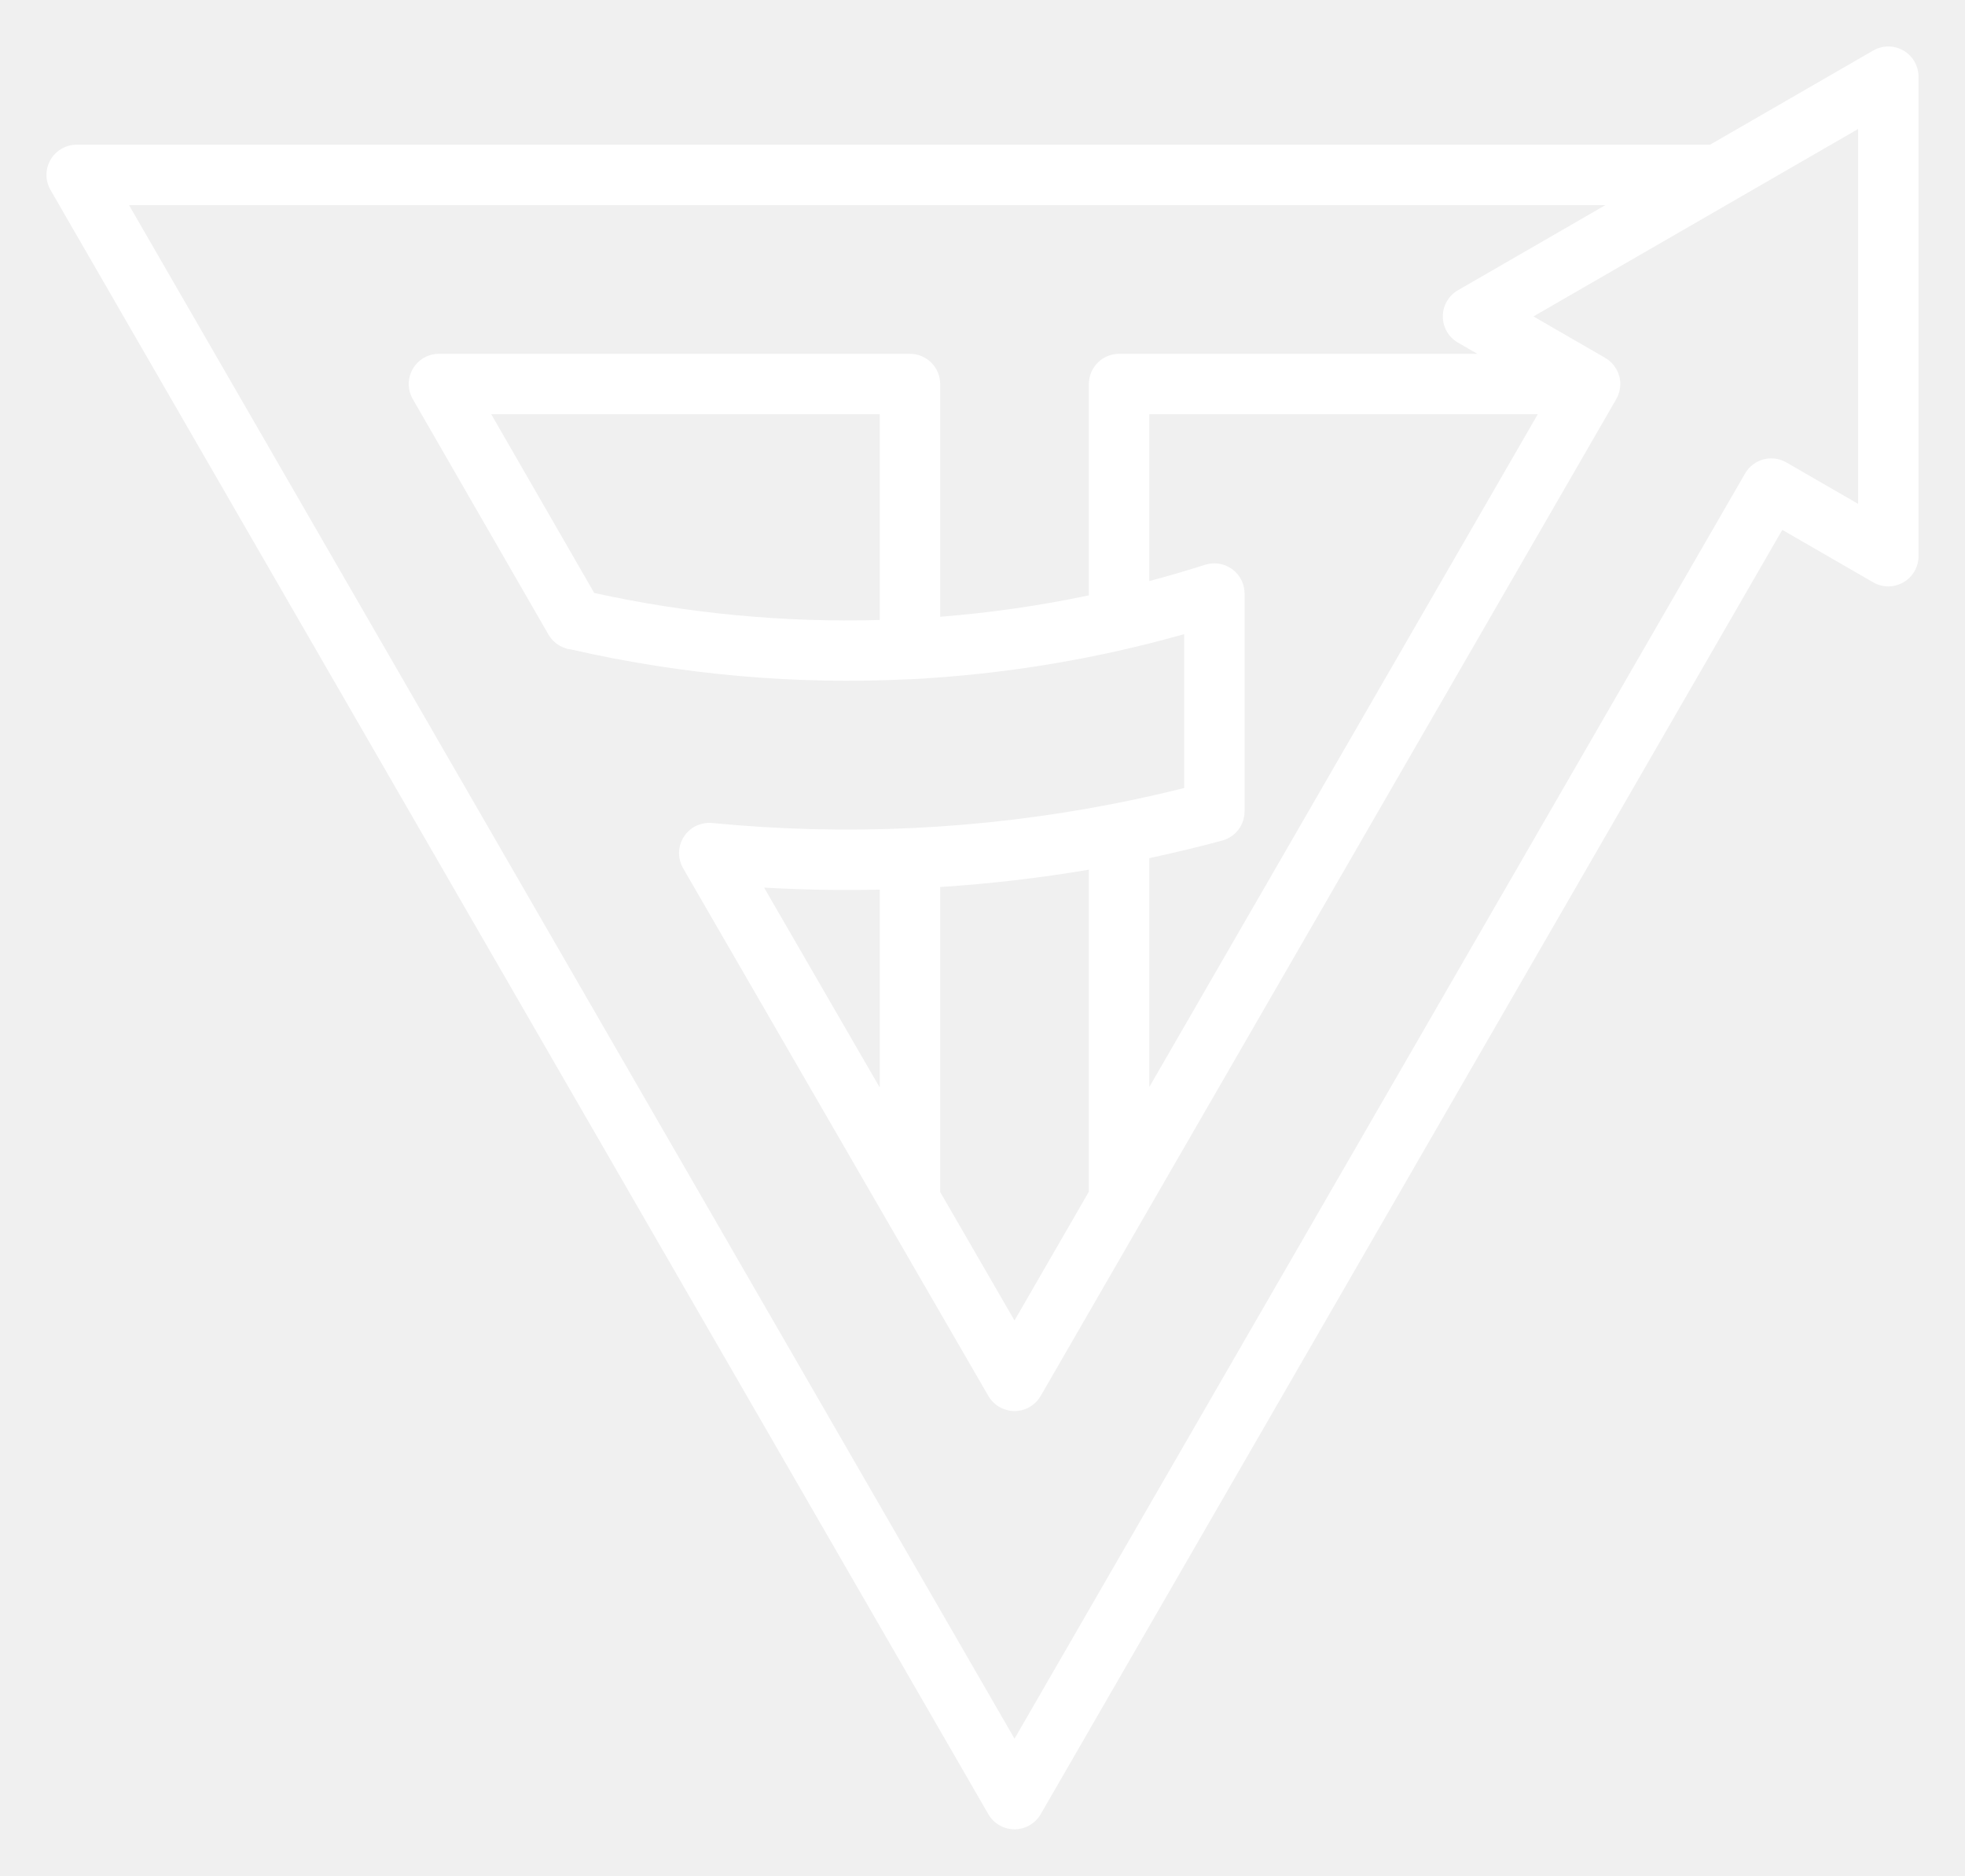
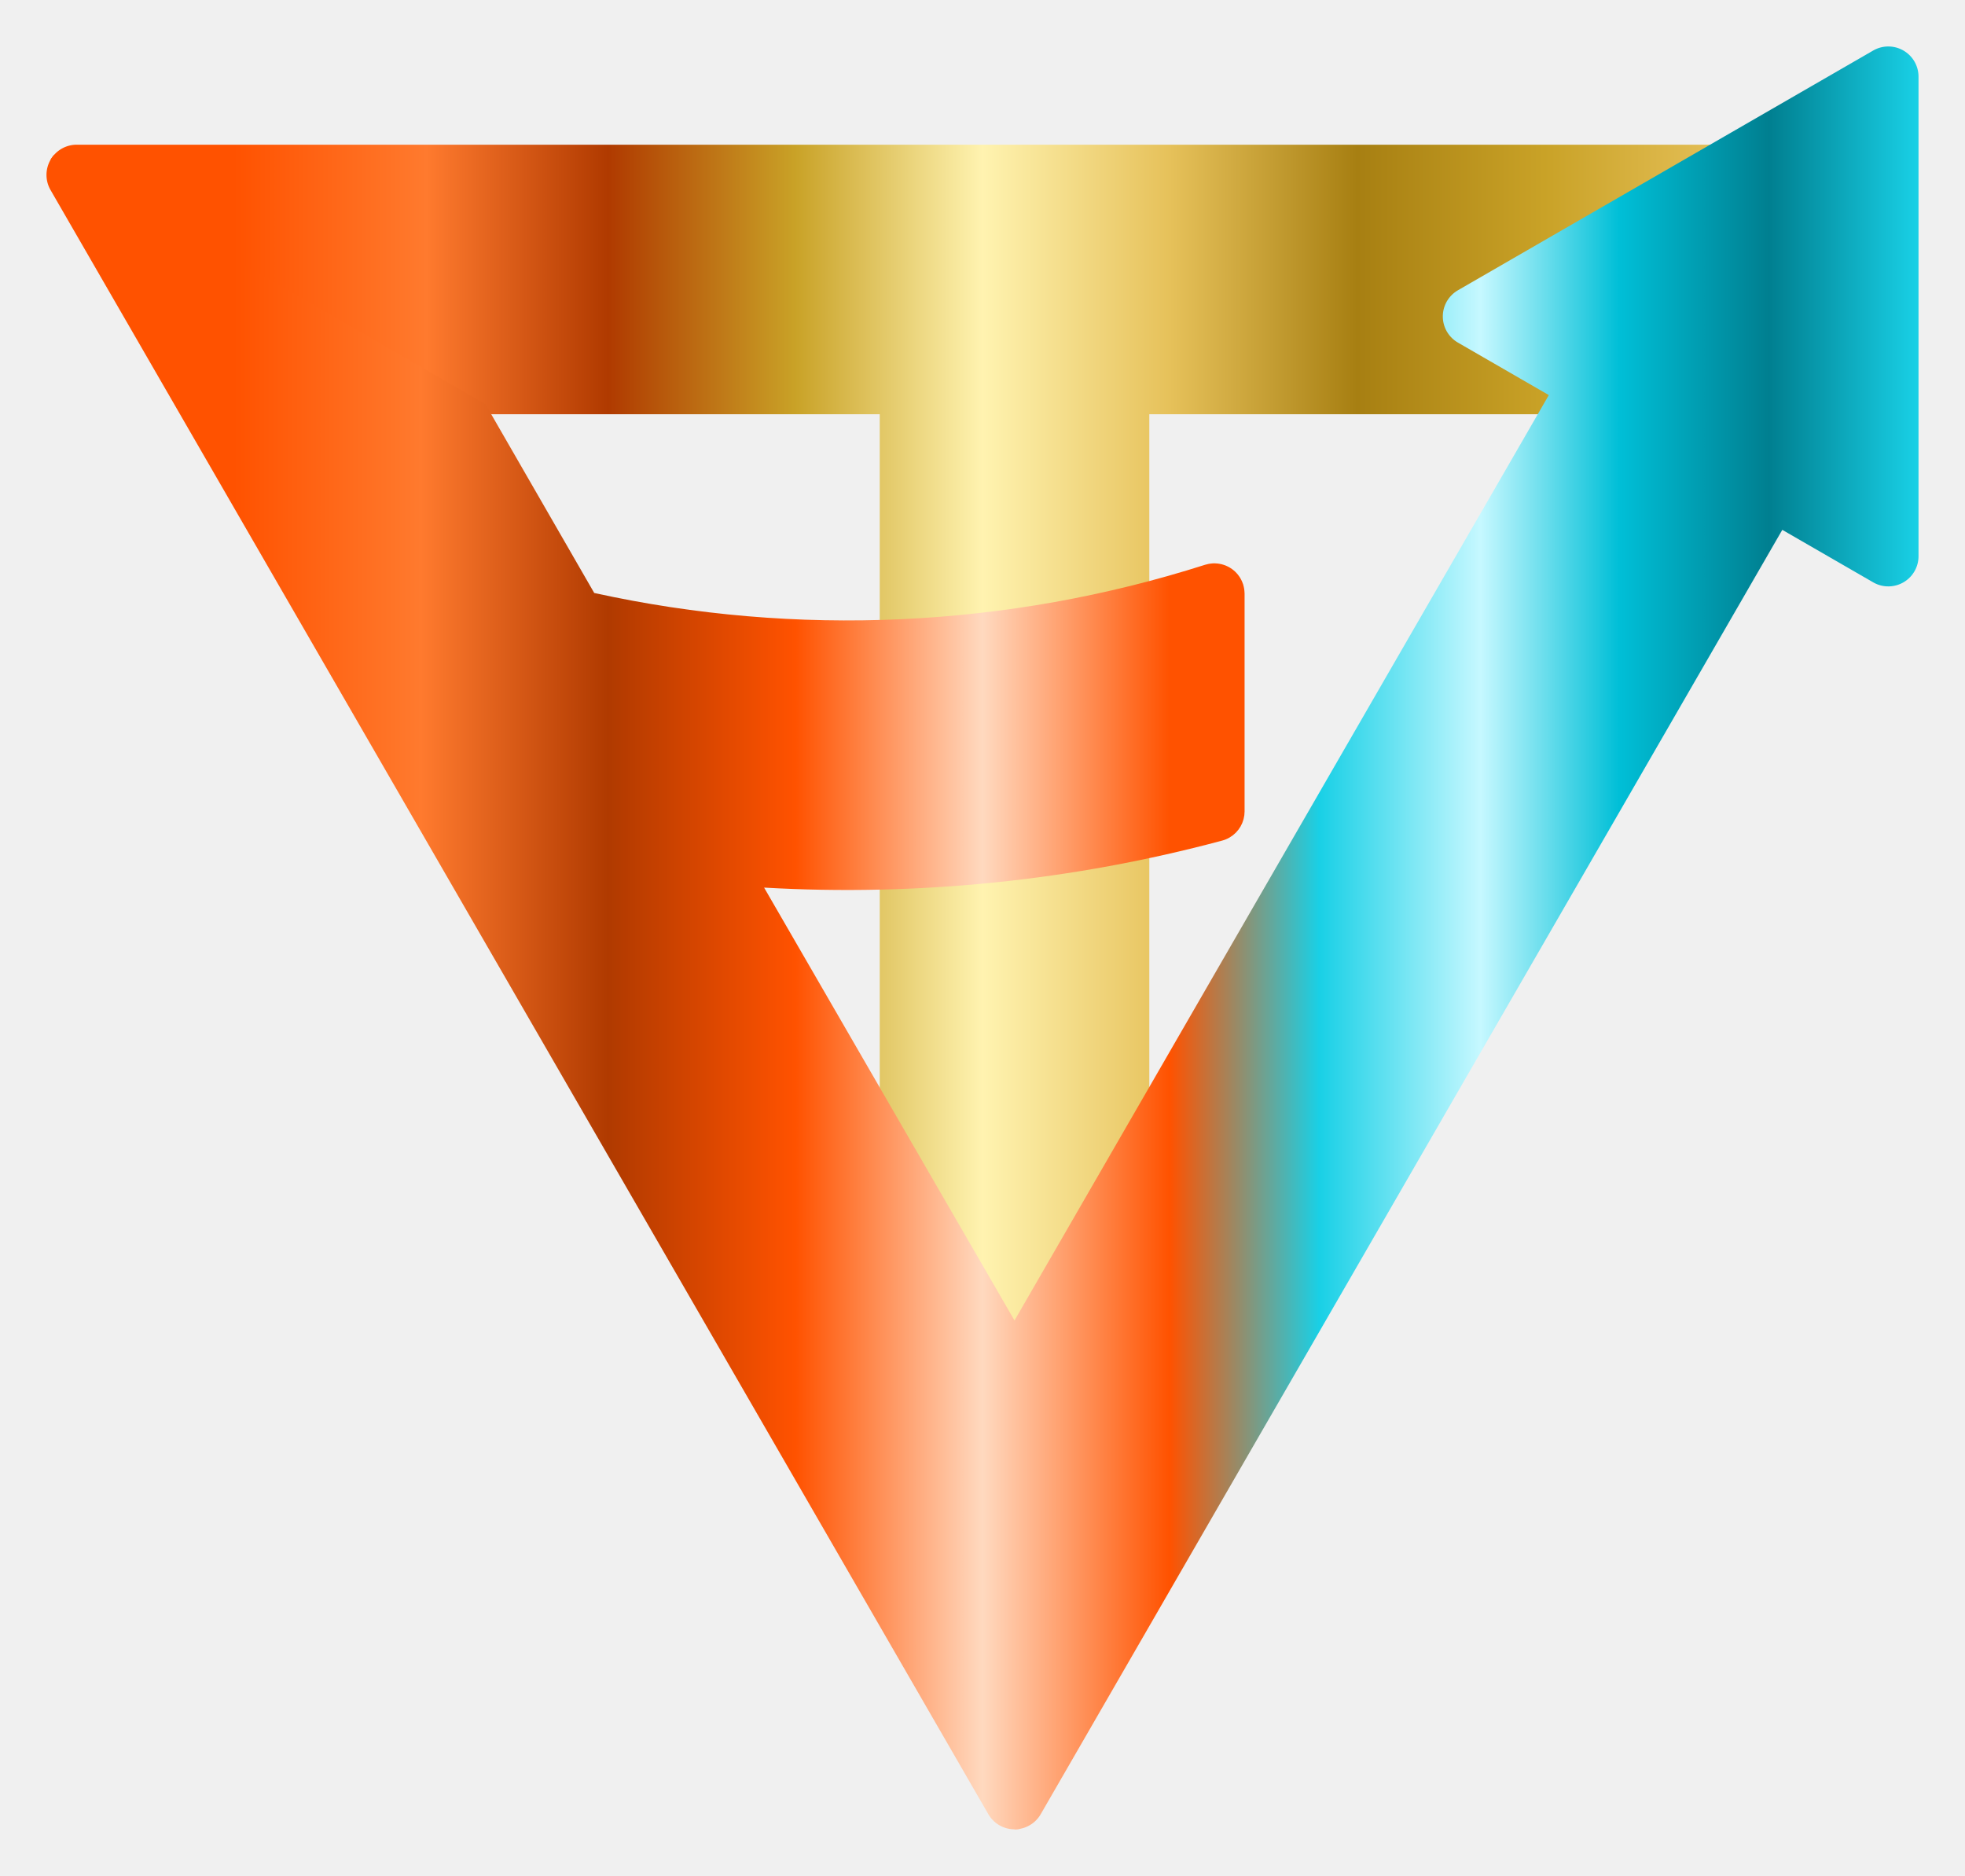
- <svg xmlns="http://www.w3.org/2000/svg" viewBox="42.43 170.73 845.58 807.27" width="845.58" height="807.27">
-   <g id="emblem">
-     <path fill="#ffffff" d="M 855.463 190.738 A 13.001 13.001 0 0 0 848.51 192.473 L 778.316 233 L 75.43 233 A 13.001 13.001 0 0 0 64.172 252.5 L 467.742 951.5 A 13.001 13.001 0 0 0 490.258 951.5 L 809.389 398.76 L 848.51 421.348 A 13.001 13.001 0 0 0 868.01 410.09 L 868.01 203.73 A 13.001 13.001 0 0 0 857.268 190.928 A 13.001 13.001 0 0 0 855.463 190.738 z M 842.01 226.246 L 842.01 387.572 L 811.131 369.742 A 13.001 13.001 0 0 0 793.371 374.5 L 479 919.002 L 97.945 259 L 733.283 259 L 669.801 295.652 A 13.001 13.001 0 0 0 669.799 318.168 L 678.168 323 L 524 323 A 13 13 0 0 0 522.303 323.111 A 13 13 0 0 0 511 336 L 511 426.965 C 489.85 431.398 468.473 434.466 447 436.166 L 447 336 A 13 13 0 0 0 434 323 L 231.32 323 A 13.001 13.001 0 0 0 220.057 342.49 L 278.457 443.84 A 13 13 0 0 0 279.002 444.658 A 13 13 0 0 0 279.383 445.229 A 13 13 0 0 0 280.521 446.533 A 13 13 0 0 0 280.996 446.951 A 13 13 0 0 0 281.848 447.689 A 13 13 0 0 0 282.422 448.072 A 13 13 0 0 0 283.316 448.654 A 13 13 0 0 0 284.006 448.994 A 13 13 0 0 0 284.893 449.408 A 13 13 0 0 0 285.654 449.668 A 13 13 0 0 0 286.572 449.949 A 13 13 0 0 0 286.789 450.016 C 286.979 450.06 287.175 450.064 287.365 450.107 A 13 13 0 0 0 288.297 450.256 C 336.203 461.201 385.159 465.49 433.809 463.039 A 13 13 0 0 0 434 463.051 A 13 13 0 0 0 434.283 463.047 C 473.989 461.011 513.479 454.533 552 443.643 L 552 509.871 C 541.948 512.388 531.841 514.64 521.689 516.627 C 521.568 516.651 521.446 516.674 521.324 516.697 C 464.618 527.761 406.531 530.551 348.885 524.912 A 13 13 0 0 0 348.215 524.891 A 13 13 0 0 0 347.41 524.865 A 13 13 0 0 0 346.535 524.922 A 13 13 0 0 0 345.705 525.004 A 13 13 0 0 0 344.85 525.176 A 13 13 0 0 0 344.059 525.361 A 13 13 0 0 0 343.223 525.645 A 13 13 0 0 0 342.445 525.939 A 13 13 0 0 0 341.672 526.32 A 13 13 0 0 0 341.111 526.598 A 13 13 0 0 0 340.943 526.711 A 13 13 0 0 0 340.217 527.195 A 13 13 0 0 0 339.539 527.682 A 13 13 0 0 0 338.889 528.254 A 13 13 0 0 0 338.283 528.822 A 13 13 0 0 0 337.711 529.477 A 13 13 0 0 0 337.186 530.119 A 13 13 0 0 0 336.697 530.85 A 13 13 0 0 0 336.271 531.535 A 13 13 0 0 0 335.873 532.342 A 13 13 0 0 0 335.539 533.078 A 13 13 0 0 0 335.256 533.92 A 13 13 0 0 0 335.021 534.693 A 13 13 0 0 0 334.848 535.568 A 13 13 0 0 0 334.717 536.365 A 13 13 0 0 0 334.682 536.584 A 13 13 0 0 0 334.656 537.312 A 13 13 0 0 0 334.633 538.025 A 13 13 0 0 0 334.695 538.982 A 13 13 0 0 0 334.76 539.697 A 13 13 0 0 0 334.955 540.672 A 13 13 0 0 0 335.102 541.326 A 13 13 0 0 0 335.428 542.285 A 13 13 0 0 0 335.652 542.912 A 13 13 0 0 0 336.096 543.811 A 13 13 0 0 0 336.367 544.359 L 467.746 771.508 A 13 13 0 0 0 468.688 772.914 A 13 13 0 0 0 470.746 775.014 A 13 13 0 0 0 471.09 775.316 A 13 13 0 0 0 471.094 775.318 A 13 13 0 0 0 472.5 776.258 A 13 13 0 0 0 474.805 777.273 A 13 13 0 0 0 477.303 777.889 A 13 13 0 0 0 479.01 778 A 13 13 0 0 0 480.697 777.889 A 13 13 0 0 0 485.5 776.258 A 13 13 0 0 0 485.508 776.254 A 13 13 0 0 0 486.096 775.859 A 13 13 0 0 0 486.924 775.305 A 13 13 0 0 0 487.627 774.688 A 13 13 0 0 0 488.205 774.176 A 13 13 0 0 0 488.766 773.537 A 13 13 0 0 0 489.338 772.875 A 13 13 0 0 0 489.762 772.242 A 13 13 0 0 0 490.258 771.5 L 535.125 693.785 L 535.131 693.777 A 13 13 0 0 0 535.389 693.328 L 737.938 342.5 A 13.001 13.001 0 0 0 738.359 341.646 A 13 13 0 0 0 738.67 341.012 A 13.001 13.001 0 0 0 739.012 340.025 A 13 13 0 0 0 739.229 339.391 A 13.001 13.001 0 0 0 739.461 338.234 A 13 13 0 0 0 739.564 337.713 A 13.001 13.001 0 0 0 739.625 336.822 A 13 13 0 0 0 739.68 336 A 13 13 0 0 0 739.236 332.637 A 13.001 13.001 0 0 0 739.236 332.635 A 13 13 0 0 0 738.936 331.75 A 13.001 13.001 0 0 0 738.68 331.006 A 13 13 0 0 0 738.379 330.395 A 13.001 13.001 0 0 0 737.922 329.477 A 13 13 0 0 0 737.42 328.727 A 13.001 13.001 0 0 0 736.977 328.068 A 13 13 0 0 0 736.291 327.287 A 13.001 13.001 0 0 0 735.85 326.791 A 13 13 0 0 0 735.068 326.105 A 13.001 13.001 0 0 0 734.564 325.668 A 13 13 0 0 0 733.762 325.131 A 13.001 13.001 0 0 0 733.18 324.742 L 733.086 324.688 A 13 13 0 0 0 733.08 324.686 L 702.299 306.91 L 842.01 226.246 z M 253.814 349 L 421 349 L 421 437.555 C 379.894 438.691 338.635 434.826 298.141 425.924 L 253.814 349 z M 537 349 L 704.164 349 L 537 638.541 L 537 540.033 C 547.508 537.791 557.967 535.275 568.365 532.486 A 13 13 0 0 0 569.975 531.939 A 13 13 0 0 0 571.992 530.859 A 13 13 0 0 0 572.938 530.225 A 13 13 0 0 0 573.232 529.965 A 13 13 0 0 0 574.205 529.109 A 13 13 0 0 0 574.678 528.57 A 13 13 0 0 0 575.33 527.82 A 13 13 0 0 0 575.812 527.098 A 13 13 0 0 0 576.268 526.412 A 13 13 0 0 0 576.691 525.551 A 13 13 0 0 0 577.02 524.877 A 13 13 0 0 0 577.283 524.1 A 13 13 0 0 0 577.564 523.256 A 13 13 0 0 0 577.734 522.402 A 13 13 0 0 0 577.891 521.592 A 13 13 0 0 0 577.951 520.686 A 13 13 0 0 0 578 519.93 L 578 426.16 A 13 13 0 0 0 577.979 425.84 A 13 13 0 0 0 577.926 425.023 A 13 13 0 0 0 577.828 424.162 A 13 13 0 0 0 577.662 423.326 A 13 13 0 0 0 577.459 422.508 A 13 13 0 0 0 577.385 422.209 A 13 13 0 0 0 577.182 421.693 A 13 13 0 0 0 576.879 420.918 A 13 13 0 0 0 576.498 420.146 A 13 13 0 0 0 576.084 419.398 A 13 13 0 0 0 575.635 418.725 A 13 13 0 0 0 575.098 417.998 A 13 13 0 0 0 574.584 417.414 A 13 13 0 0 0 573.943 416.748 A 13 13 0 0 0 573.354 416.23 A 13 13 0 0 0 572.648 415.668 A 13 13 0 0 0 571.959 415.209 A 13 13 0 0 0 571.23 414.77 A 13 13 0 0 0 570.451 414.387 A 13 13 0 0 0 569.693 414.055 A 13 13 0 0 0 568.875 413.777 A 13 13 0 0 0 568.068 413.545 A 13 13 0 0 0 567.236 413.379 A 13 13 0 0 0 566.383 413.25 A 13 13 0 0 0 565.568 413.197 A 13 13 0 0 0 565 413.16 A 13 13 0 0 0 564.627 413.18 A 13 13 0 0 0 564.098 413.209 A 13 13 0 0 0 563.047 413.326 A 13 13 0 0 0 562.506 413.414 A 13 13 0 0 0 561.299 413.715 A 13 13 0 0 0 561.051 413.775 C 553.081 416.317 545.061 418.658 537 420.797 L 537 349 z M 511 545.006 L 511 683.574 L 478.99 739.018 L 447 683.709 L 447 552.463 C 468.438 551.084 489.8 548.595 511 545.006 z M 371.238 552.721 C 387.824 553.674 404.424 553.962 421 553.59 L 421 638.756 L 371.238 552.721 z " />
+ <svg xmlns="http://www.w3.org/2000/svg" xmlns:xlink="http://www.w3.org/1999/xlink" viewBox="42.43 170.73 845.58 807.27" width="845.58" height="807.27" version="1.1" id="svg4">
+   <defs id="defs4">
+     <linearGradient id="linearGradient202">
+       <stop style="stop-color:#ff5200;stop-opacity:1;" offset="0" id="stop192" />
+       <stop style="stop-color:#ff5200;stop-opacity:1;" offset="0.1" id="stop193" />
+       <stop style="stop-color:#ff7a2e;stop-opacity:1;" offset="0.203" id="stop194" />
+       <stop style="stop-color:#b03a00;stop-opacity:1;" offset="0.3" id="stop203" />
+       <stop style="stop-color:#c9a227;stop-opacity:1;" offset="0.4" id="stop196" />
+       <stop style="stop-color:#fff3b0;stop-opacity:1;" offset="0.5" id="stop197" />
+       <stop style="stop-color:#e6c15a;stop-opacity:1;" offset="0.6" id="stop198" />
+       <stop style="stop-color:#a77f12;stop-opacity:1;" offset="0.7" id="stop199" />
+       <stop style="stop-color:#c9a227;stop-opacity:1;" offset="0.8" id="stop200" />
+       <stop style="stop-color:#e6c15a;stop-opacity:1;" offset="0.9" id="stop201" />
+       <stop style="stop-color:#a77d12;stop-opacity:1;" offset="1" id="stop202" />
+     </linearGradient>
+     <linearGradient id="linearGradient110-2">
+       <stop style="stop-color:#ff5200;stop-opacity:1;" offset="0" id="stop180" />
+       <stop style="stop-color:#ff5200;stop-opacity:1;" offset="0.1" id="stop181" />
+       <stop style="stop-color:#e6c15a;stop-opacity:1;" offset="0.2" id="stop182" />
+       <stop style="stop-color:#8a6a14;stop-opacity:1;" offset="0.3" id="stop183" />
+       <stop style="stop-color:#c9a227;stop-opacity:1;" offset="0.4" id="stop184" />
+       <stop style="stop-color:#fff3b0;stop-opacity:1;" offset="0.5" id="stop185" />
+       <stop style="stop-color:#e6c15a;stop-opacity:1;" offset="0.6" id="stop186" />
+       <stop style="stop-color:#a77f12;stop-opacity:1;" offset="0.7" id="stop187" />
+       <stop style="stop-color:#c9a227;stop-opacity:1;" offset="0.8" id="stop188" />
+       <stop style="stop-color:#e6c15a;stop-opacity:1;" offset="0.9" id="stop190" />
+       <stop style="stop-color:#a77d12;stop-opacity:1;" offset="1" id="stop191" />
+     </linearGradient>
+     <linearGradient id="linearGradient110-1">
+       <stop style="stop-color:#ff5200;stop-opacity:1;" offset="0" id="stop168" />
+       <stop style="stop-color:#ff5200;stop-opacity:1;" offset="0.1" id="stop169" />
+       <stop style="stop-color:#ff7a2e;stop-opacity:1;" offset="0.2" id="stop170" />
+       <stop style="stop-color:#b03a00;stop-opacity:1;" offset="0.3" id="stop171" />
+       <stop style="stop-color:#ff5200;stop-opacity:1;" offset="0.4" id="stop172" />
+       <stop style="stop-color:#ffd9bf;stop-opacity:1;" offset="0.5" id="stop173" />
+       <stop style="stop-color:#ff5200;stop-opacity:1;" offset="0.6" id="stop174" />
+       <stop style="stop-color:#ff5200;stop-opacity:1;" offset="1" id="stop179" />
+     </linearGradient>
+     <linearGradient id="linearGradient110">
+       <stop style="stop-color:#ff5200;stop-opacity:1;" offset="0" id="stop156" />
+       <stop style="stop-color:#ff5200;stop-opacity:1;" offset="0.1" id="stop157" />
+       <stop style="stop-color:#ff7a2e;stop-opacity:1;" offset="0.2" id="stop158" />
+       <stop style="stop-color:#b03a00;stop-opacity:1;" offset="0.3" id="stop159" />
+       <stop style="stop-color:#ff5200;stop-opacity:1;" offset="0.4" id="stop160" />
+       <stop style="stop-color:#ffd9bf;stop-opacity:1;" offset="0.5" id="stop161" />
+       <stop style="stop-color:#ff5200;stop-opacity:1;" offset="0.6" id="stop162" />
+       <stop style="stop-color:#19d0e6;stop-opacity:1;" offset="0.68" id="stop163" />
+       <stop style="stop-color:#c6f8ff;stop-opacity:1;" offset="0.766" id="stop164" />
+       <stop style="stop-color:#00bfd7;stop-opacity:1;" offset="0.84" id="stop165" />
+       <stop style="stop-color:#007f90;stop-opacity:1;" offset="0.92" id="stop166" />
+       <stop style="stop-color:#19d0e6;stop-opacity:1;" offset="1" id="stop167" />
+     </linearGradient>
+     <linearGradient id="linearGradient110-3">
+       <stop style="stop-color:#ff5200;stop-opacity:1;" offset="0" id="stop104" />
+       <stop style="stop-color:#ff5200;stop-opacity:1;" offset="0.1" id="stop111" />
+       <stop style="stop-color:#ff7a2e;stop-opacity:1;" offset="0.2" id="stop105" />
+       <stop style="stop-color:#b03a00;stop-opacity:1;" offset="0.3" id="stop112" />
+       <stop style="stop-color:#ff5200;stop-opacity:1;" offset="0.4" id="stop106" />
+       <stop style="stop-color:#ffd9bf;stop-opacity:1;" offset="0.5" id="stop114" />
+       <stop style="stop-color:#ff5200;stop-opacity:1;" offset="0.6" id="stop113" />
+       <stop style="stop-color:#19d0e6;stop-opacity:1;" offset="0.68" id="stop107" />
+       <stop style="stop-color:#c6f8ff;stop-opacity:1;" offset="0.766" id="stop115" />
+       <stop style="stop-color:#00bfd7;stop-opacity:1;" offset="0.84" id="stop108" />
+       <stop style="stop-color:#007f90;stop-opacity:1;" offset="0.92" id="stop116" />
+       <stop style="stop-color:#19d0e6;stop-opacity:1;" offset="1" id="stop110" />
+     </linearGradient>
+     <linearGradient xlink:href="#linearGradient110" id="linearGradient104" gradientUnits="userSpaceOnUse" x1="62.44" y1="246.426" x2="868.01" y2="246.426" />
+     <linearGradient xlink:href="#linearGradient110-2" id="linearGradient167" gradientUnits="userSpaceOnUse" x1="62.44" y1="246.426" x2="868.01" y2="246.426" />
+     <linearGradient xlink:href="#linearGradient110-1" id="linearGradient191" gradientUnits="userSpaceOnUse" x1="62.44" y1="246.426" x2="868.01" y2="246.426" />
+     <linearGradient xlink:href="#linearGradient202" id="linearGradient192" gradientUnits="userSpaceOnUse" x1="62.44" y1="246.426" x2="868.01" y2="246.426" />
+   </defs>
+   <g id="t-top" style="fill:url(#linearGradient192);fill-opacity:1">
+     <path fill="#000000" d="M 75.432 233 L 74.795 233.016 L 74.158 233.062 L 73.525 233.141 L 72.896 233.25 L 72.273 233.391 L 71.658 233.561 L 71.053 233.76 L 70.457 233.99 L 69.873 234.248 L 69.305 234.535 L 68.748 234.85 L 68.211 235.191 L 67.688 235.559 L 67.186 235.951 L 66.701 236.367 L 66.24 236.809 L 65.801 237.27 L 65.383 237.754 L 64.99 238.256 L 64.623 238.777 L 64.281 239.316 L 64.178 239.502 L 73.268 244.75 L 73.242 244.793 L 73.137 245.01 L 73.053 245.236 L 72.988 245.471 L 72.949 245.711 L 72.934 245.951 L 72.939 246.193 L 72.971 246.434 L 73.023 246.67 L 73.1 246.9 L 73.197 247.121 L 73.316 247.332 L 73.455 247.531 L 73.613 247.717 L 73.787 247.885 L 73.979 248.033 L 74.182 248.164 L 230.066 338.164 L 230.301 338.283 L 230.545 338.379 L 230.797 338.445 L 231.055 338.486 L 231.316 338.5 L 235.646 338.5 L 253.832 349 L 421 349 L 421 450.051 A 13 13 0 0 0 434 463.051 A 13 13 0 0 0 446.893 451.721 L 447.789 451.652 L 447.797 451.65 L 449.186 451.541 L 449.193 451.539 L 450.582 451.426 L 450.59 451.426 L 451.979 451.307 L 451.984 451.307 L 453.373 451.184 L 453.381 451.184 L 454.77 451.059 L 454.775 451.059 L 456.162 450.928 L 456.17 450.928 L 457.559 450.795 L 457.564 450.795 L 458.951 450.656 L 458.959 450.656 L 460.346 450.516 L 460.352 450.516 L 461.738 450.371 L 461.746 450.369 L 463.133 450.223 L 463.139 450.223 L 464.525 450.07 L 464.531 450.068 L 465.918 449.914 L 465.924 449.912 L 467.309 449.754 L 467.314 449.754 L 468.699 449.59 L 468.707 449.59 L 470.092 449.424 L 470.098 449.422 L 471.48 449.252 L 471.488 449.252 L 472.871 449.076 L 472.879 449.076 L 474.262 448.898 L 474.268 448.898 L 475.648 448.717 L 475.656 448.717 L 477.037 448.531 L 477.045 448.529 L 478.426 448.342 L 478.434 448.34 L 479.812 448.148 L 479.82 448.146 L 481.199 447.951 L 481.207 447.949 L 482.588 447.75 L 482.594 447.748 L 483.973 447.545 L 483.979 447.545 L 485.357 447.338 L 485.365 447.336 L 486.742 447.125 L 486.748 447.123 L 488.127 446.908 L 488.135 446.908 L 489.512 446.689 L 489.518 446.689 L 490.895 446.467 L 490.9 446.467 L 492.275 446.24 L 492.283 446.238 L 493.658 446.01 L 493.664 446.008 L 495.039 445.775 L 495.045 445.773 L 496.42 445.537 L 496.426 445.535 L 497.799 445.297 L 497.807 445.295 L 499.18 445.051 L 499.186 445.049 L 500.557 444.803 L 500.564 444.801 L 501.936 444.549 L 501.941 444.549 L 503.312 444.293 L 503.318 444.291 L 504.689 444.031 L 504.695 444.031 L 506.064 443.77 L 506.07 443.768 L 507.439 443.502 L 507.445 443.5 L 508.814 443.23 L 508.82 443.229 L 510.188 442.955 L 510.193 442.953 L 511.561 442.678 L 511.566 442.676 L 512.064 442.572 A 13 13 0 0 0 524 450.42 A 13 13 0 0 0 537 437.42 L 537 349 L 726.68 349 A 13 13 0 0 0 739.68 336 A 13 13 0 0 0 726.68 323 L 709.166 323 L 681.299 306.91 L 764.283 259 L 781.801 259 L 782.438 258.984 L 783.074 258.938 L 783.707 258.859 L 784.336 258.75 L 784.959 258.609 L 785.574 258.439 L 786.18 258.24 L 786.775 258.01 L 787.357 257.752 L 787.928 257.465 L 788.482 257.15 L 789.021 256.809 L 789.545 256.441 L 790.047 256.049 L 790.529 255.633 L 790.992 255.191 L 791.432 254.73 L 791.85 254.246 L 792.242 253.744 L 792.609 253.223 L 792.949 252.684 L 793.266 252.129 L 793.553 251.559 L 793.811 250.975 L 794.039 250.381 L 794.24 249.773 L 794.41 249.158 L 794.551 248.535 L 794.658 247.906 L 794.736 247.273 L 794.783 246.639 L 794.801 246 L 794.783 245.361 L 794.736 244.727 L 794.658 244.094 L 794.551 243.465 L 794.41 242.842 L 794.24 242.227 L 794.039 241.619 L 793.811 241.025 L 793.553 240.441 L 793.266 239.871 L 792.949 239.316 L 792.609 238.777 L 792.242 238.256 L 791.85 237.754 L 791.432 237.27 L 790.992 236.809 L 790.529 236.367 L 790.047 235.951 L 789.545 235.559 L 789.021 235.191 L 788.482 234.85 L 787.928 234.535 L 787.357 234.248 L 786.775 233.99 L 786.18 233.76 L 785.574 233.561 L 784.959 233.391 L 784.336 233.25 L 783.707 233.141 L 783.074 233.062 L 782.438 233.016 L 781.801 233 L 75.432 233 z " id="path1" style="fill:url(#linearGradient192);fill-opacity:1" />
+   </g>
+   <g id="t-bottom" style="fill:url(#linearGradient167);fill-opacity:1">
+     <path fill="#000000" d="M 524 516.42 A 13 13 0 0 0 511 529.279 L 509.977 529.455 L 508.9 529.641 L 507.822 529.822 L 506.746 530.004 L 505.67 530.182 L 504.592 530.357 L 503.514 530.531 L 502.436 530.703 L 501.355 530.875 L 500.277 531.045 L 499.197 531.211 L 498.119 531.375 L 497.039 531.537 L 495.959 531.699 L 494.879 531.857 L 493.799 532.016 L 492.717 532.17 L 491.637 532.322 L 490.555 532.475 L 489.473 532.623 L 488.391 532.77 L 487.309 532.916 L 486.227 533.059 L 485.143 533.201 L 484.061 533.34 L 482.977 533.479 L 481.893 533.613 L 480.809 533.746 L 479.725 533.879 L 478.641 534.008 L 477.557 534.137 L 476.473 534.262 L 475.387 534.387 L 474.303 534.508 L 473.217 534.629 L 472.131 534.746 L 471.045 534.861 L 469.959 534.977 L 468.873 535.088 L 467.785 535.199 L 466.699 535.307 L 465.613 535.412 L 464.525 535.518 L 463.439 535.619 L 462.352 535.721 L 461.264 535.818 L 460.176 535.914 L 459.088 536.01 L 458 536.104 L 456.912 536.193 L 455.824 536.281 L 454.734 536.369 L 453.646 536.453 L 452.559 536.537 L 451.469 536.617 L 450.381 536.695 L 449.289 536.773 L 448.201 536.85 L 447.111 536.922 L 446.602 536.955 A 13 13 0 0 0 434 527.15 A 13 13 0 0 0 421 540.15 L 421 687.061 A 13 13 0 0 0 434 700.061 A 13 13 0 0 0 438.215 699.359 L 476.836 766.25 L 476.971 766.459 L 477.127 766.654 L 477.301 766.832 L 477.49 766.992 L 477.695 767.133 L 477.914 767.252 L 478.145 767.35 L 478.383 767.424 L 478.627 767.473 L 478.875 767.496 L 479.125 767.496 L 479.373 767.473 L 479.617 767.424 L 479.855 767.35 L 480.086 767.252 L 480.305 767.133 L 480.51 766.992 L 480.699 766.832 L 480.873 766.654 L 481.029 766.459 L 481.164 766.25 L 519.785 699.359 A 13 13 0 0 0 524 700.061 A 13 13 0 0 0 537 687.061 L 537 529.42 A 13 13 0 0 0 524 516.42 z " id="path2" style="fill:url(#linearGradient167);fill-opacity:1" />
+   </g>
+   <g id="left-edge-curve" style="display:inline;fill:url(#linearGradient191);fill-opacity:1">
+     <path fill="#000000" d="m 65.637,237.457 -0.117,0.133 -0.4,0.496 -0.377,0.516 -0.35,0.533 -0.324,0.551 -0.295,0.564 -0.268,0.578 -0.24,0.594 -0.211,0.602 -0.18,0.611 -0.15,0.621 -0.119,0.627 -0.088,0.631 -0.057,0.637 -0.027,0.637 0.006,0.639 0.037,0.637 0.066,0.635 0.1,0.629 0.129,0.625 0.16,0.619 0.189,0.609 0.221,0.598 0.25,0.588 0.275,0.574 0.307,0.561 403.568,699 0.332,0.545 0.359,0.527 0.383,0.51 0.41,0.488 0.432,0.471 0.455,0.447 0.477,0.424 0.496,0.402 0.516,0.375 0.533,0.35 0.551,0.324 0.564,0.295 0.578,0.27 0.594,0.24 0.602,0.209 0.611,0.18 0.621,0.15 0.627,0.119 0.631,0.088 0.637,0.059 0.637,0.025 0.639,-0.006 0.637,-0.035 0.635,-0.068 0.629,-0.1 0.174,-0.035 V 945 777.754 743.357 L 371.238,552.721 c 66.314,3.813 132.867,-3.002 197.127,-20.234 a 13,13 0 0 0 1.609,-0.547 13,13 0 0 0 1.525,-0.752 13,13 0 0 0 0.006,-0.004 13,13 0 0 0 0.486,-0.324 13,13 0 0 0 0.945,-0.635 13,13 0 0 0 0.295,-0.26 13,13 0 0 0 0.973,-0.855 13,13 0 0 0 0.473,-0.539 13,13 0 0 0 0.652,-0.75 13,13 0 0 0 0.482,-0.723 13,13 0 0 0 0.455,-0.686 13,13 0 0 0 0.424,-0.861 13,13 0 0 0 0.328,-0.674 13,13 0 0 0 0.264,-0.777 13,13 0 0 0 0.281,-0.844 13,13 0 0 0 0.17,-0.854 13,13 0 0 0 0.156,-0.811 13,13 0 0 0 0.061,-0.906 13,13 0 0 0 0.049,-0.756 v -93.77 a 13,13 0 0 0 -0.021,-0.32 13,13 0 0 0 -0.053,-0.816 13,13 0 0 0 -0.098,-0.861 13,13 0 0 0 -0.166,-0.836 13,13 0 0 0 -0.203,-0.818 13,13 0 0 0 -0.074,-0.299 13,13 0 0 0 -0.203,-0.516 13,13 0 0 0 -0.303,-0.775 13,13 0 0 0 -0.381,-0.771 13,13 0 0 0 -0.414,-0.748 13,13 0 0 0 -0.449,-0.674 13,13 0 0 0 -0.537,-0.727 13,13 0 0 0 -0.514,-0.584 13,13 0 0 0 -0.641,-0.666 13,13 0 0 0 -0.59,-0.518 13,13 0 0 0 -0.705,-0.562 13,13 0 0 0 -0.689,-0.459 13,13 0 0 0 -0.729,-0.439 13,13 0 0 0 -0.779,-0.383 13,13 0 0 0 -0.758,-0.332 13,13 0 0 0 -0.818,-0.277 13,13 0 0 0 -0.807,-0.232 13,13 0 0 0 -0.832,-0.166 13,13 0 0 0 -0.854,-0.129 13,13 0 0 0 -0.814,-0.053 13,13 0 0 0 -0.568,-0.037 13,13 0 0 0 -0.373,0.019 13,13 0 0 0 -0.529,0.029 13,13 0 0 0 -1.051,0.117 13,13 0 0 0 -0.541,0.088 13,13 0 0 0 -1.207,0.301 13,13 0 0 0 -0.248,0.061 c -85.071,27.132 -175.764,31.306 -262.91,12.148 l -46.832,-81.27 -29.787,-17.197 -0.002,0.002 -126.07,-72.789 z" id="path3" style="fill:url(#linearGradient191);fill-opacity:1" />
+   </g>
+   <g id="arrow" style="fill:url(#linearGradient104);fill-opacity:1">
+     <path fill="#000000" d="M 855.168 190.73 L 854.535 190.738 L 853.902 190.777 L 853.273 190.846 L 852.648 190.945 L 852.029 191.076 L 851.416 191.236 L 850.812 191.426 L 850.219 191.645 L 849.637 191.893 L 849.066 192.17 L 848.51 192.473 L 669.801 295.652 L 669.26 295.982 L 668.736 296.338 L 668.23 296.719 L 667.742 297.123 L 667.277 297.551 L 666.832 298.002 L 666.41 298.473 L 666.012 298.965 L 665.637 299.475 L 665.287 300.004 L 664.963 300.547 L 664.668 301.107 L 664.398 301.68 L 664.158 302.266 L 663.945 302.863 L 663.764 303.469 L 663.611 304.082 L 663.488 304.703 L 663.396 305.33 L 663.336 305.961 L 663.305 306.594 L 663.305 307.227 L 663.336 307.859 L 663.396 308.488 L 663.488 309.115 L 663.611 309.736 L 663.764 310.352 L 663.945 310.957 L 664.158 311.555 L 664.398 312.139 L 664.668 312.713 L 664.963 313.271 L 665.285 313.816 L 665.637 314.344 L 666.01 314.855 L 666.408 315.346 L 666.832 315.818 L 667.277 316.268 L 667.742 316.697 L 668.23 317.102 L 668.734 317.482 L 669.26 317.838 L 669.799 318.168 L 708.922 340.758 L 479 739 L 479 765 L 479 777.996 L 479 919 L 479 945 L 479 957.996 L 479.213 957.998 L 479.85 957.973 L 480.486 957.914 L 481.117 957.826 L 481.744 957.707 L 482.365 957.557 L 482.977 957.377 L 483.578 957.168 L 484.172 956.928 L 484.75 956.658 L 485.314 956.363 L 485.865 956.039 L 486.398 955.689 L 486.914 955.314 L 487.41 954.912 L 487.887 954.488 L 488.342 954.041 L 488.773 953.572 L 489.184 953.082 L 489.566 952.572 L 489.926 952.045 L 490.258 951.5 L 809.389 398.76 L 848.51 421.348 L 849.064 421.65 L 849.635 421.928 L 850.219 422.176 L 850.812 422.395 L 851.416 422.582 L 852.029 422.744 L 852.648 422.873 L 853.273 422.973 L 853.902 423.043 L 854.535 423.08 L 855.168 423.09 L 855.801 423.066 L 856.432 423.012 L 857.059 422.928 L 857.682 422.812 L 858.299 422.668 L 858.906 422.492 L 859.506 422.287 L 860.094 422.055 L 860.672 421.793 L 861.234 421.504 L 861.781 421.188 L 862.314 420.844 L 862.828 420.477 L 863.326 420.082 L 863.803 419.666 L 864.258 419.227 L 864.691 418.766 L 865.104 418.283 L 865.49 417.781 L 865.852 417.264 L 866.188 416.727 L 866.498 416.176 L 866.781 415.607 L 867.035 415.027 L 867.262 414.438 L 867.459 413.836 L 867.627 413.225 L 867.764 412.607 L 867.871 411.982 L 867.947 411.354 L 867.994 410.723 L 868.01 410.09 L 868.01 203.73 L 867.994 203.098 L 867.947 202.467 L 867.871 201.838 L 867.764 201.213 L 867.627 200.596 L 867.459 199.984 L 867.262 199.383 L 867.035 198.793 L 866.781 198.213 L 866.498 197.645 L 866.188 197.094 L 865.852 196.557 L 865.49 196.037 L 865.104 195.537 L 864.691 195.055 L 864.258 194.594 L 863.803 194.154 L 863.326 193.738 L 862.828 193.346 L 862.314 192.977 L 861.781 192.633 L 861.234 192.316 L 860.672 192.027 L 860.094 191.766 L 859.506 191.531 L 858.906 191.328 L 858.299 191.152 L 857.682 191.008 L 857.059 190.893 L 856.432 190.809 L 855.801 190.754 L 855.168 190.73 z " id="path4" style="fill:url(#linearGradient104);fill-opacity:1" />
  </g>
</svg>
